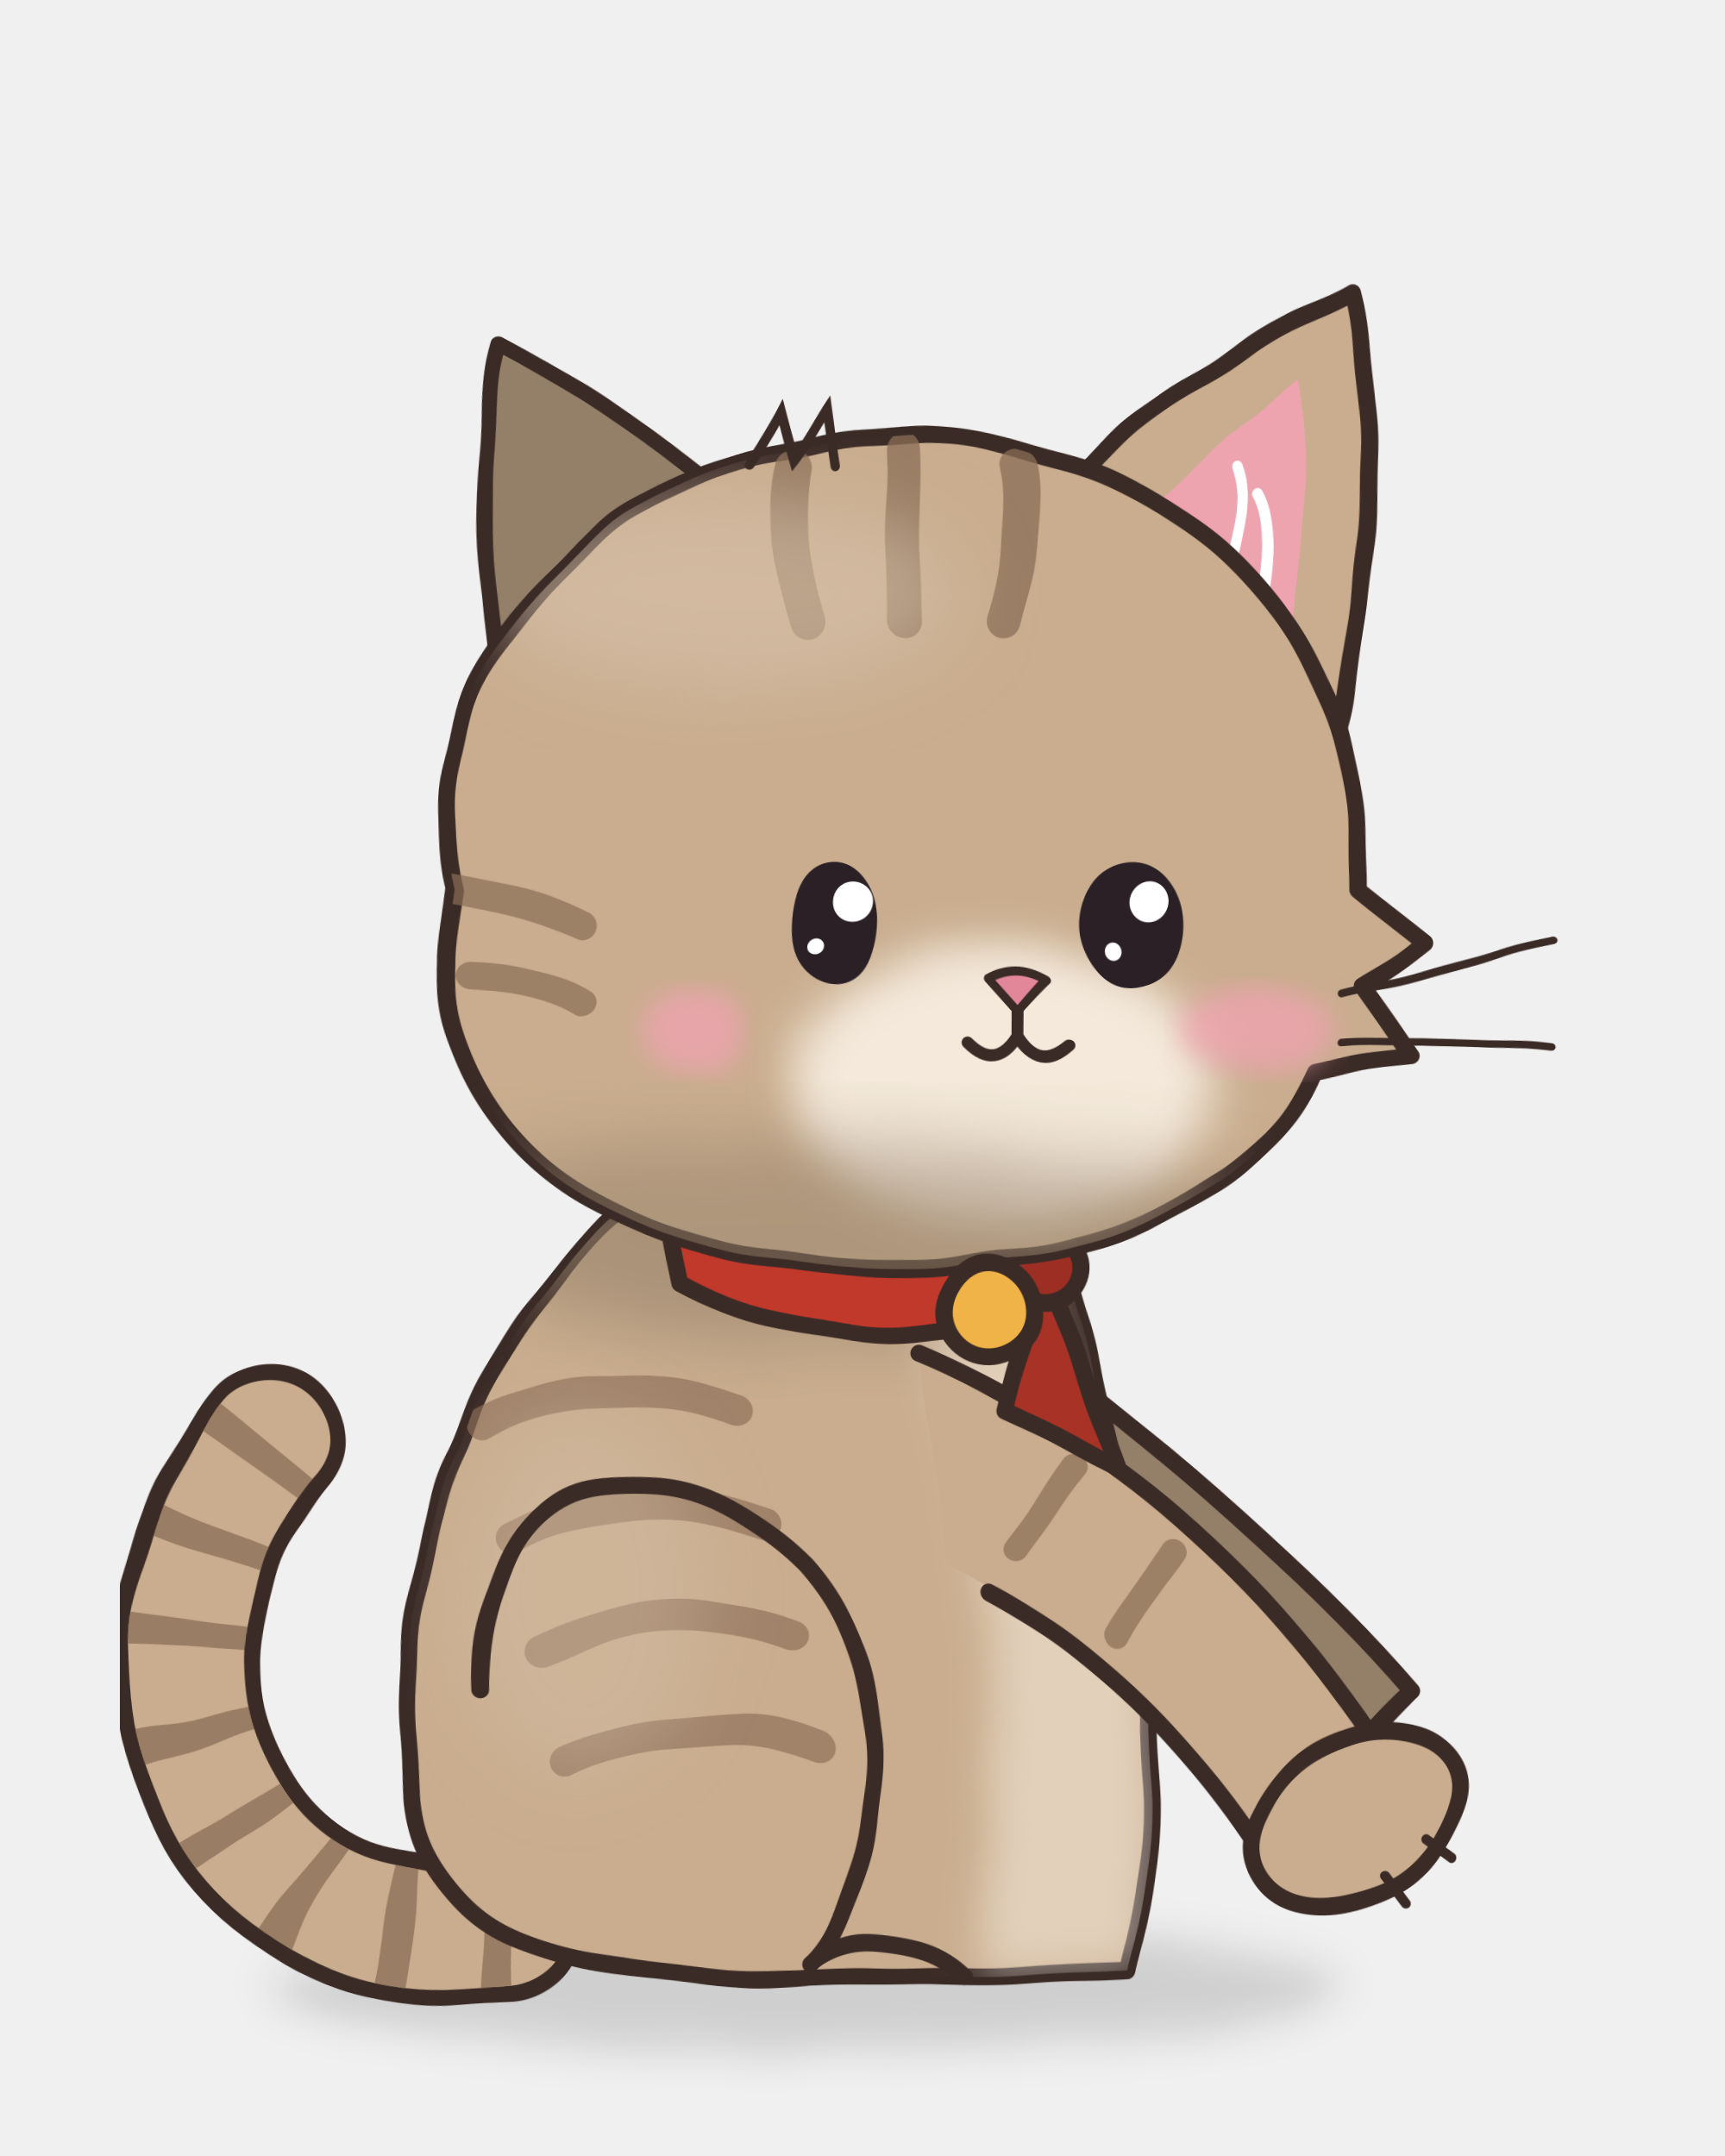
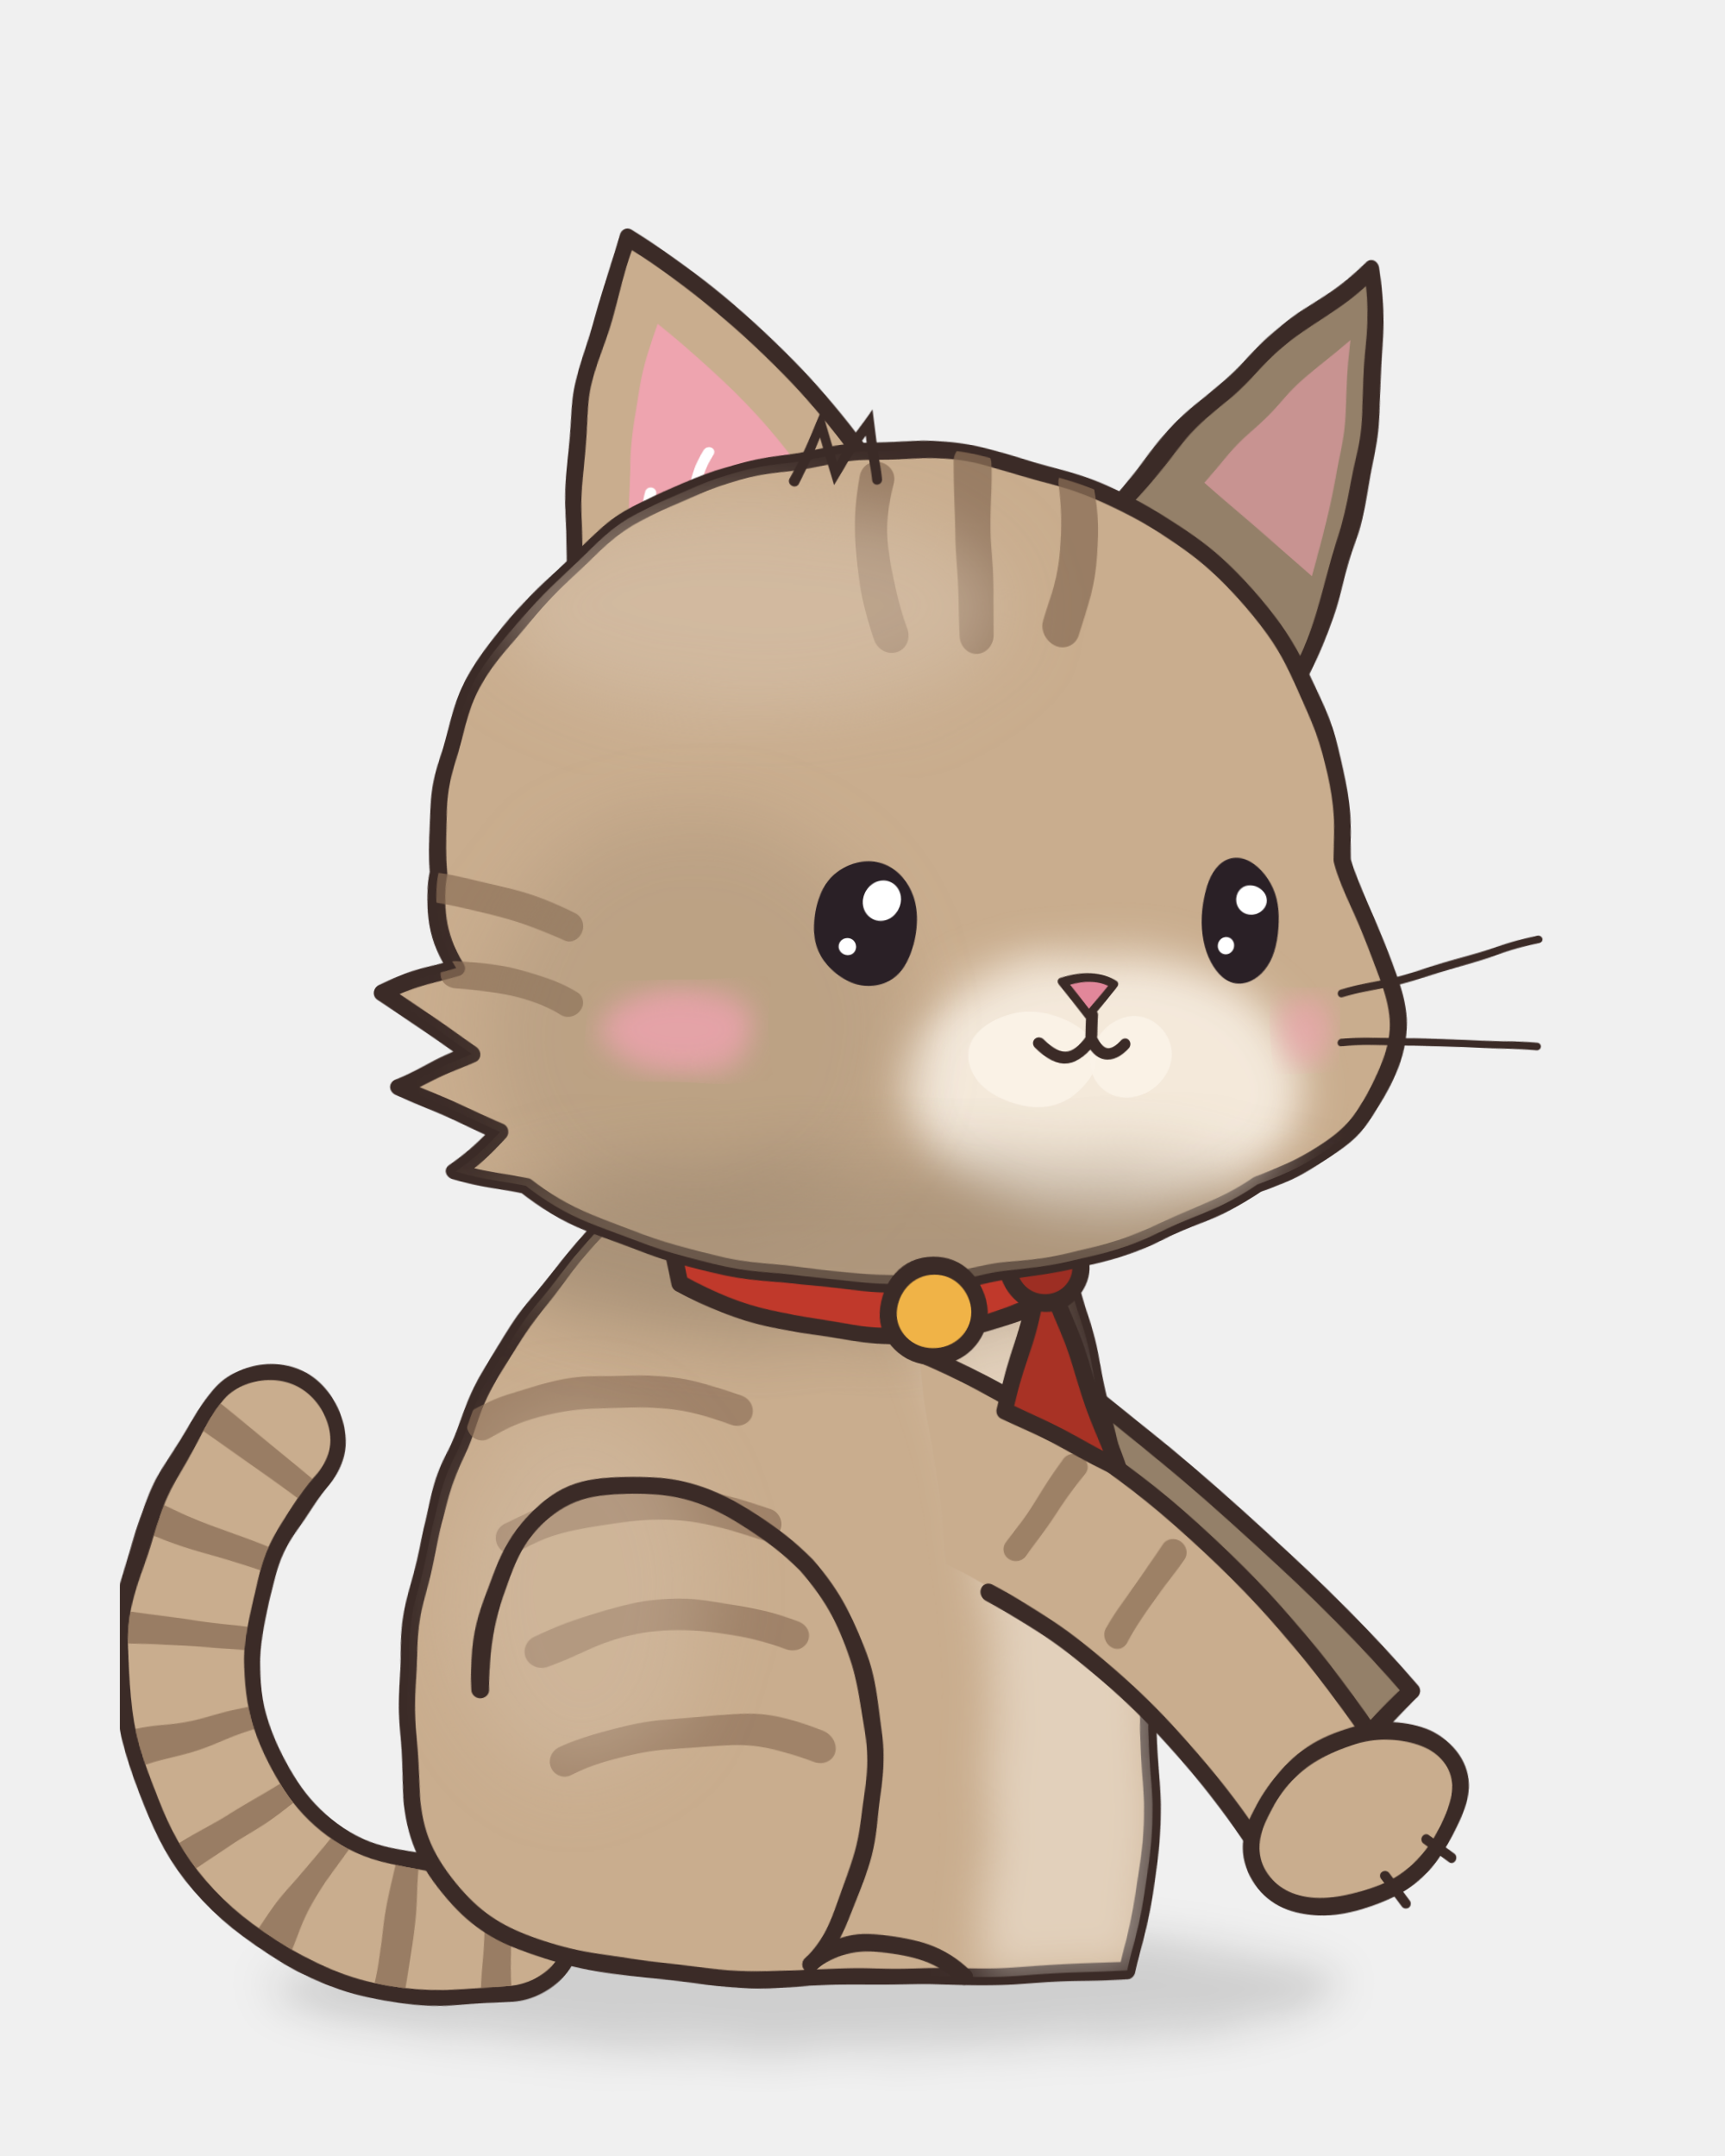
<svg xmlns="http://www.w3.org/2000/svg" viewBox="-104 -252 208 260">
  <defs>
    <filter id="ink" x="-5%" y="-5%" width="110%" height="110%">
      <feTurbulence type="fractalNoise" baseFrequency=".05" numOctaves="2" seed="3" result="n" />
      <feDisplacementMap in="SourceGraphic" in2="n" scale="2.2" />
    </filter>
    <filter id="pencil">
      <feTurbulence type="fractalNoise" baseFrequency="1.1 .35" numOctaves="2" seed="5" />
      <feColorMatrix values="0 0 0 0 .25  0 0 0 0 .2  0 0 0 0 .18  0 0 0 .22 -.02" />
      <feComposite in2="SourceGraphic" operator="in" />
    </filter>
    <filter id="blur1">
      <feGaussianBlur stdDeviation="1" />
    </filter>
    <filter id="blur2">
      <feGaussianBlur stdDeviation="2" />
    </filter>
    <filter id="blur3" x="-30%" y="-30%" width="160%" height="160%">
      <feGaussianBlur stdDeviation="3" />
    </filter>
    <filter id="blur4" x="-30%" y="-30%" width="160%" height="160%">
      <feGaussianBlur stdDeviation="5" />
    </filter>
  </defs>
  <g transform="translate(0 -150) scale(.85) translate(-120 -94)">
    <defs>
      <clipPath id="hsfoxwhitecalm">
-         <path d="M62 100 C56 62 88 36 126 36 C164 36 192 62 190 100 L200 108 L191 114 L198 124 L184 126 C174 146 150 154 124 154 C98 154 74 146 64 126 C60 118 60 108 62 100 Z" />
+         <path d="M60 98 C58 60 90 38 124 38 C160 38 188 60 188 96 C190 104 196 112 196 120 C196 130 188 138 176 142 C164 150 144 156 124 156 C102 156 82 150 72 142 L62 140 L68 134 L54 128 L64 123 L52 115 L62 111 C59 106 59 102 60 98 Z" />
      </clipPath>
      <clipPath id="bsfoxwhitecalm">
        <path d="M100 138 C68 150 52 194 56 228 C58 250 80 256 112 254 L158 254 C164 232 160 196 150 158 Z" />
      </clipPath>
    </defs>
    <g filter="url(#ink)">
      <ellipse cx="112" cy="256" rx="76" ry="9" fill="#000" opacity=".14" filter="url(#blur3)" />
      <path d="M70 248 C22 252 14 204 36 178" stroke="#3b2b27" stroke-width="21" fill="none" stroke-linecap="round" />
      <path d="M70 248 C22 252 14 204 36 178" stroke="#c9ad8e" stroke-width="16.5" fill="none" stroke-linecap="round" />
      <path d="M70 248 C22 252 14 204 36 178" stroke="#8a6d55" stroke-width="16.5" fill="none" stroke-dasharray="4 10" opacity=".75" />
      <path d="M150 170 C168 184 186 200 198 214 L186 226 C174 214 158 200 146 192 Z" stroke="#3b2b27" stroke-width="2.4" stroke-linejoin="round" stroke-linecap="round" fill="#948069" />
      <path d="M100 138 C68 150 52 194 56 228 C58 250 80 256 112 254 L158 254 C164 232 160 196 150 158 Z" stroke="#3b2b27" stroke-width="2.4" stroke-linejoin="round" stroke-linecap="round" fill="#c9ad8e" />
      <g clip-path="url(#bsfoxwhitecalm)">
        <path d="M126 140 C150 150 166 200 160 254 L136 254 C142 210 136 170 120 146Z" fill="#fbf3e8" opacity=".5" filter="url(#blur3)" />
        <path d="M66 176 q18 -8 36 -2" stroke="#8a6d55" stroke-width="4.5" fill="none" stroke-linecap="round" opacity=".65" />
        <path d="M70 192 q18 -8 36 -2" stroke="#8a6d55" stroke-width="4.5" fill="none" stroke-linecap="round" opacity=".65" />
        <path d="M74 208 q18 -8 36 -2" stroke="#8a6d55" stroke-width="4.5" fill="none" stroke-linecap="round" opacity=".65" />
        <path d="M78 224 q18 -8 36 -2" stroke="#8a6d55" stroke-width="4.5" fill="none" stroke-linecap="round" opacity=".65" />
        <ellipse cx="110" cy="150" rx="44" ry="14" fill="#948069" opacity=".6" filter="url(#blur4)" />
        <ellipse cx="80" cy="200" rx="18" ry="26" fill="#d8c3ad" opacity=".35" filter="url(#blur4)" />
      </g>
      <path d="M66 214 C64 182 92 176 112 196 C126 212 124 240 112 252" fill="none" stroke="#3b2b27" stroke-width="2.4" stroke-linejoin="round" stroke-linecap="round" />
      <path d="M112 252 C116 248 128 248 134 254" fill="none" stroke="#3b2b27" stroke-width="2.4" stroke-linejoin="round" stroke-linecap="round" />
      <path d="M128 166 C152 176 176 196 192 220 L176 236 C164 218 148 204 132 196 Z" fill="#c9ad8e" />
      <path d="M128 166 C152 176 176 196 192 220" fill="none" stroke="#3b2b27" stroke-width="2.4" stroke-linejoin="round" stroke-linecap="round" />
      <path d="M176 236 C164 218 150 206 138 200" fill="none" stroke="#3b2b27" stroke-width="2.4" stroke-linejoin="round" stroke-linecap="round" />
      <path d="M150 182 l-8 12 M164 194 l-8 12" stroke="#8a6d55" stroke-width="3.5" stroke-linecap="round" opacity=".7" />
      <ellipse cx="190" cy="232" rx="16" ry="11" stroke="#3b2b27" stroke-width="2.4" stroke-linejoin="round" stroke-linecap="round" fill="#c9ad8e" transform="rotate(-30 190 232)" />
      <path d="M194 240 l3 4 M200 235 l4 3" stroke="#3b2b27" stroke-width="1.4" fill="none" stroke-linecap="round" />
      <path d="M92 144 Q122 160 150 148 L148 158 Q120 170 94 156 Z" stroke="#3b2b27" stroke-width="2.4" stroke-linejoin="round" stroke-linecap="round" fill="#c0392b" />
      <path d="M146 154 L156 182 L140 174 Z" stroke="#3b2b27" stroke-width="2.4" stroke-linejoin="round" stroke-linecap="round" fill="#a83225" />
      <circle cx="146" cy="154" r="5" stroke="#3b2b27" stroke-width="2.4" stroke-linejoin="round" stroke-linecap="round" fill="#9d2e23" />
-       <g transform="translate(12 6) scale(.9) translate(6 4)">
-         <path d="M60 82 C54 58 52 34 57 15 C76 25 92 37 103 49 Z" stroke="#3b2b27" stroke-width="2.4" stroke-linejoin="round" stroke-linecap="round" fill="#948069" />
+       <path d="M154 48 C166 34 180 20 192 12 C194 32 190 52 182 70 Z" stroke="#3b2b27" stroke-width="2.4" stroke-linejoin="round" stroke-linecap="round" fill="#948069" />
+       <path d="M168 42 C176 34 184 27 189 22 C189 34 187 46 184 56 Z" fill="#f2a3b3" opacity=".55" />
+       <path d="M80 72 C77 50 79 28 87 8 C103 18 117 32 126 48 Z" stroke="#3b2b27" stroke-width="2.4" stroke-linejoin="round" stroke-linecap="round" fill="#c9ad8e" />
+       <path d="M88 62 C86 46 87 32 91 20 C101 28 109 36 116 48 Z" fill="#f2a3b3" opacity=".9" />
+       <path d="M96 54 q-1 -10 2 -16 M102 56 q0 -9 4 -13 M91 56 q-2 -8 -1 -12" stroke="#fff" stroke-width="1.6" fill="none" stroke-linecap="round" />
+       <path d="M60 98 C58 60 90 38 124 38 C160 38 188 60 188 96 C190 104 196 112 196 120 C196 130 188 138 176 142 C164 150 144 156 124 156 C102 156 82 150 72 142 L62 140 L68 134 L54 128 L64 123 L52 115 L62 111 C59 106 59 102 60 98 Z" stroke="#3b2b27" stroke-width="2.4" stroke-linejoin="round" stroke-linecap="round" fill="#c9ad8e" />
+       <g clip-path="url(#hsfoxwhitecalm)">
+         <path d="M122 42 q-2 10 2 22 M136 40 v24 M150 42 q2 10 -2 21" stroke="#8a6d55" stroke-width="5" fill="none" stroke-linecap="round" opacity=".75" />
+         <path d="M60 100 q10 1 18 5 M62 112 q10 0 16 4" stroke="#8a6d55" stroke-width="4" fill="none" stroke-linecap="round" opacity=".7" />
+         <ellipse cx="154.031" cy="128" rx="28" ry="19" fill="#fbf3e8" opacity=".85" filter="url(#blur3)" />
+         <ellipse cx="104" cy="60" rx="36" ry="15" fill="#d8c3ad" opacity=".55" filter="url(#blur4)" />
+         <ellipse cx="96" cy="120" rx="30" ry="30" fill="#948069" opacity=".25" filter="url(#blur4)" />
+         <ellipse cx="124" cy="152" rx="70" ry="14" fill="#948069" opacity=".5" filter="url(#blur4)" />
      </g>
+       <path d="M110 42 l4 -8 l2 7 l5 -7 l1 8" stroke="#3b2b27" stroke-width="1.4" fill="none" stroke-linecap="round" />
+       <ellipse cx="120.65" cy="105" rx="7.6" ry="8.74" fill="#2a2026" />
+       <circle cx="122.93" cy="101.96" r="2.888" fill="#fff" />
+       <circle cx="117.99" cy="108.42" r="1.216" fill="#fff" />
+       <ellipse cx="173.737" cy="105" rx="5.5" ry="8.74" fill="#2a2026" />
+       <circle cx="175.387" cy="101.96" r="2.09" fill="#fff" />
+       <circle cx="171.812" cy="108.42" r="1.216" fill="#fff" />
+       <ellipse cx="93.954" cy="120" rx="11" ry="6" fill="#f2a3b3" opacity=".75" filter="url(#blur2)" />
+       <ellipse cx="182.868" cy="120" rx="4" ry="5" fill="#f2a3b3" opacity=".6" filter="url(#blur2)" />
+       <ellipse cx="144.031" cy="124" rx="9" ry="6.5" fill="#fbf3e8" opacity=".9" />
+       <ellipse cx="158.031" cy="124" rx="6" ry="6" fill="#fbf3e8" opacity=".9" />
+       <path d="M148.031 113 Q152.031 111 155.031 113 L151.531 117.5 Z" fill="#e2879a" stroke="#3b2b27" stroke-width="1.2" stroke-linejoin="round" />
+       <path d="M152.031 117.5 v3 M145.031 122 Q149.031 126 152.031 121 Q154.031 125 157.031 122" stroke="#3b2b27" fill="none" stroke-linecap="round" stroke-linejoin="round" stroke-width="1.7" />
+       <path d="M188 115 q14 -3.2 28 -7.6" stroke="#3b2b27" stroke-width="1.1" fill="none" stroke-linecap="round" />
+       <path d="M188 122 q14 -0.4 28 0.8" stroke="#3b2b27" stroke-width="1.1" fill="none" stroke-linecap="round" />
      <g transform="translate(6 0)">
-         <path d="M 180 82 C 186 58 188 34 183 15 C 164 25 148 37 137 49 Z" stroke="#3b2b27" stroke-width="2.4" stroke-linejoin="round" stroke-linecap="round" fill="#c9ad8e" />
-         <path d="M 173 72 C 177 54 178 40 176 28 C 165 36 156 44 148 52 Z" fill="#f2a3b3" opacity=".9" />
-         <path d="M166 56 q3 -10 1 -16 M171 58 q2 -9 -1 -14" stroke="#fff" stroke-width="1.6" fill="none" stroke-linecap="round" />
-       </g>
-       <path d="M62 100 C56 62 88 36 126 36 C164 36 192 62 190 100 L200 108 L191 114 L198 124 L184 126 C174 146 150 154 124 154 C98 154 74 146 64 126 C60 118 60 108 62 100 Z" stroke="#3b2b27" stroke-width="2.4" stroke-linejoin="round" stroke-linecap="round" fill="#c9ad8e" />
-       <g clip-path="url(#hsfoxwhitecalm)">
-         <path d="M110 40 q-2 10 2 22 M126 38 v24 M142 40 q2 10 -2 22" stroke="#8a6d55" stroke-width="5" fill="none" stroke-linecap="round" opacity=".75" />
-         <path d="M62 100 q10 1 18 5 M64 112 q10 0 16 4" stroke="#8a6d55" stroke-width="4" fill="none" stroke-linecap="round" opacity=".7" />
-         <ellipse cx="140" cy="128" rx="30" ry="20" fill="#fbf3e8" opacity=".85" filter="url(#blur3)" />
-         <ellipse cx="100" cy="58" rx="34" ry="14" fill="#d8c3ad" opacity=".55" filter="url(#blur4)" />
-         <ellipse cx="110" cy="150" rx="70" ry="14" fill="#948069" opacity=".5" filter="url(#blur4)" />
-       </g>
-       <path d="M104 40 l4 -8 l2 7 l5 -7 l1 8" stroke="#3b2b27" stroke-width="1.4" fill="none" stroke-linecap="round" />
-       <ellipse cx="116" cy="105" rx="6.232" ry="8.74" fill="#2a2026" />
-       <circle cx="118.66" cy="101.96" r="2.888" fill="#fff" />
-       <circle cx="113.507" cy="108.42" r="1.216" fill="#fff" />
-       <ellipse cx="158" cy="105" rx="7.6" ry="8.74" fill="#2a2026" />
-       <circle cx="160.66" cy="101.96" r="2.888" fill="#fff" />
-       <circle cx="154.96" cy="108.42" r="1.216" fill="#fff" />
-       <ellipse cx="96" cy="120" rx="7.7" ry="6" fill="#f2a3b3" opacity=".75" filter="url(#blur2)" />
-       <ellipse cx="176" cy="120" rx="11" ry="6" fill="#f2a3b3" opacity=".75" filter="url(#blur2)" />
-       <path d="M138 113 Q142 111 146 113 L142 117.5 Z" fill="#e2879a" stroke="#3b2b27" stroke-width="1.2" stroke-linejoin="round" />
-       <path d="M142 117.5 v3 M135 122 Q139 126 142 121 Q145 126 149 122" stroke="#3b2b27" fill="none" stroke-linecap="round" stroke-linejoin="round" stroke-width="1.7" />
-       <path d="M188 115 q16 -3.2 30 -7.6" stroke="#3b2b27" stroke-width="1.1" fill="none" stroke-linecap="round" />
-       <path d="M188 122 q16 -0.4 30 0.8" stroke="#3b2b27" stroke-width="1.1" fill="none" stroke-linecap="round" />
-       <g transform="translate(14 0)">
        <circle cx="124" cy="160" r="6.5" stroke="#3b2b27" stroke-width="2.4" stroke-linejoin="round" stroke-linecap="round" fill="#f0b347" />
      </g>
    </g>
  </g>
</svg>
